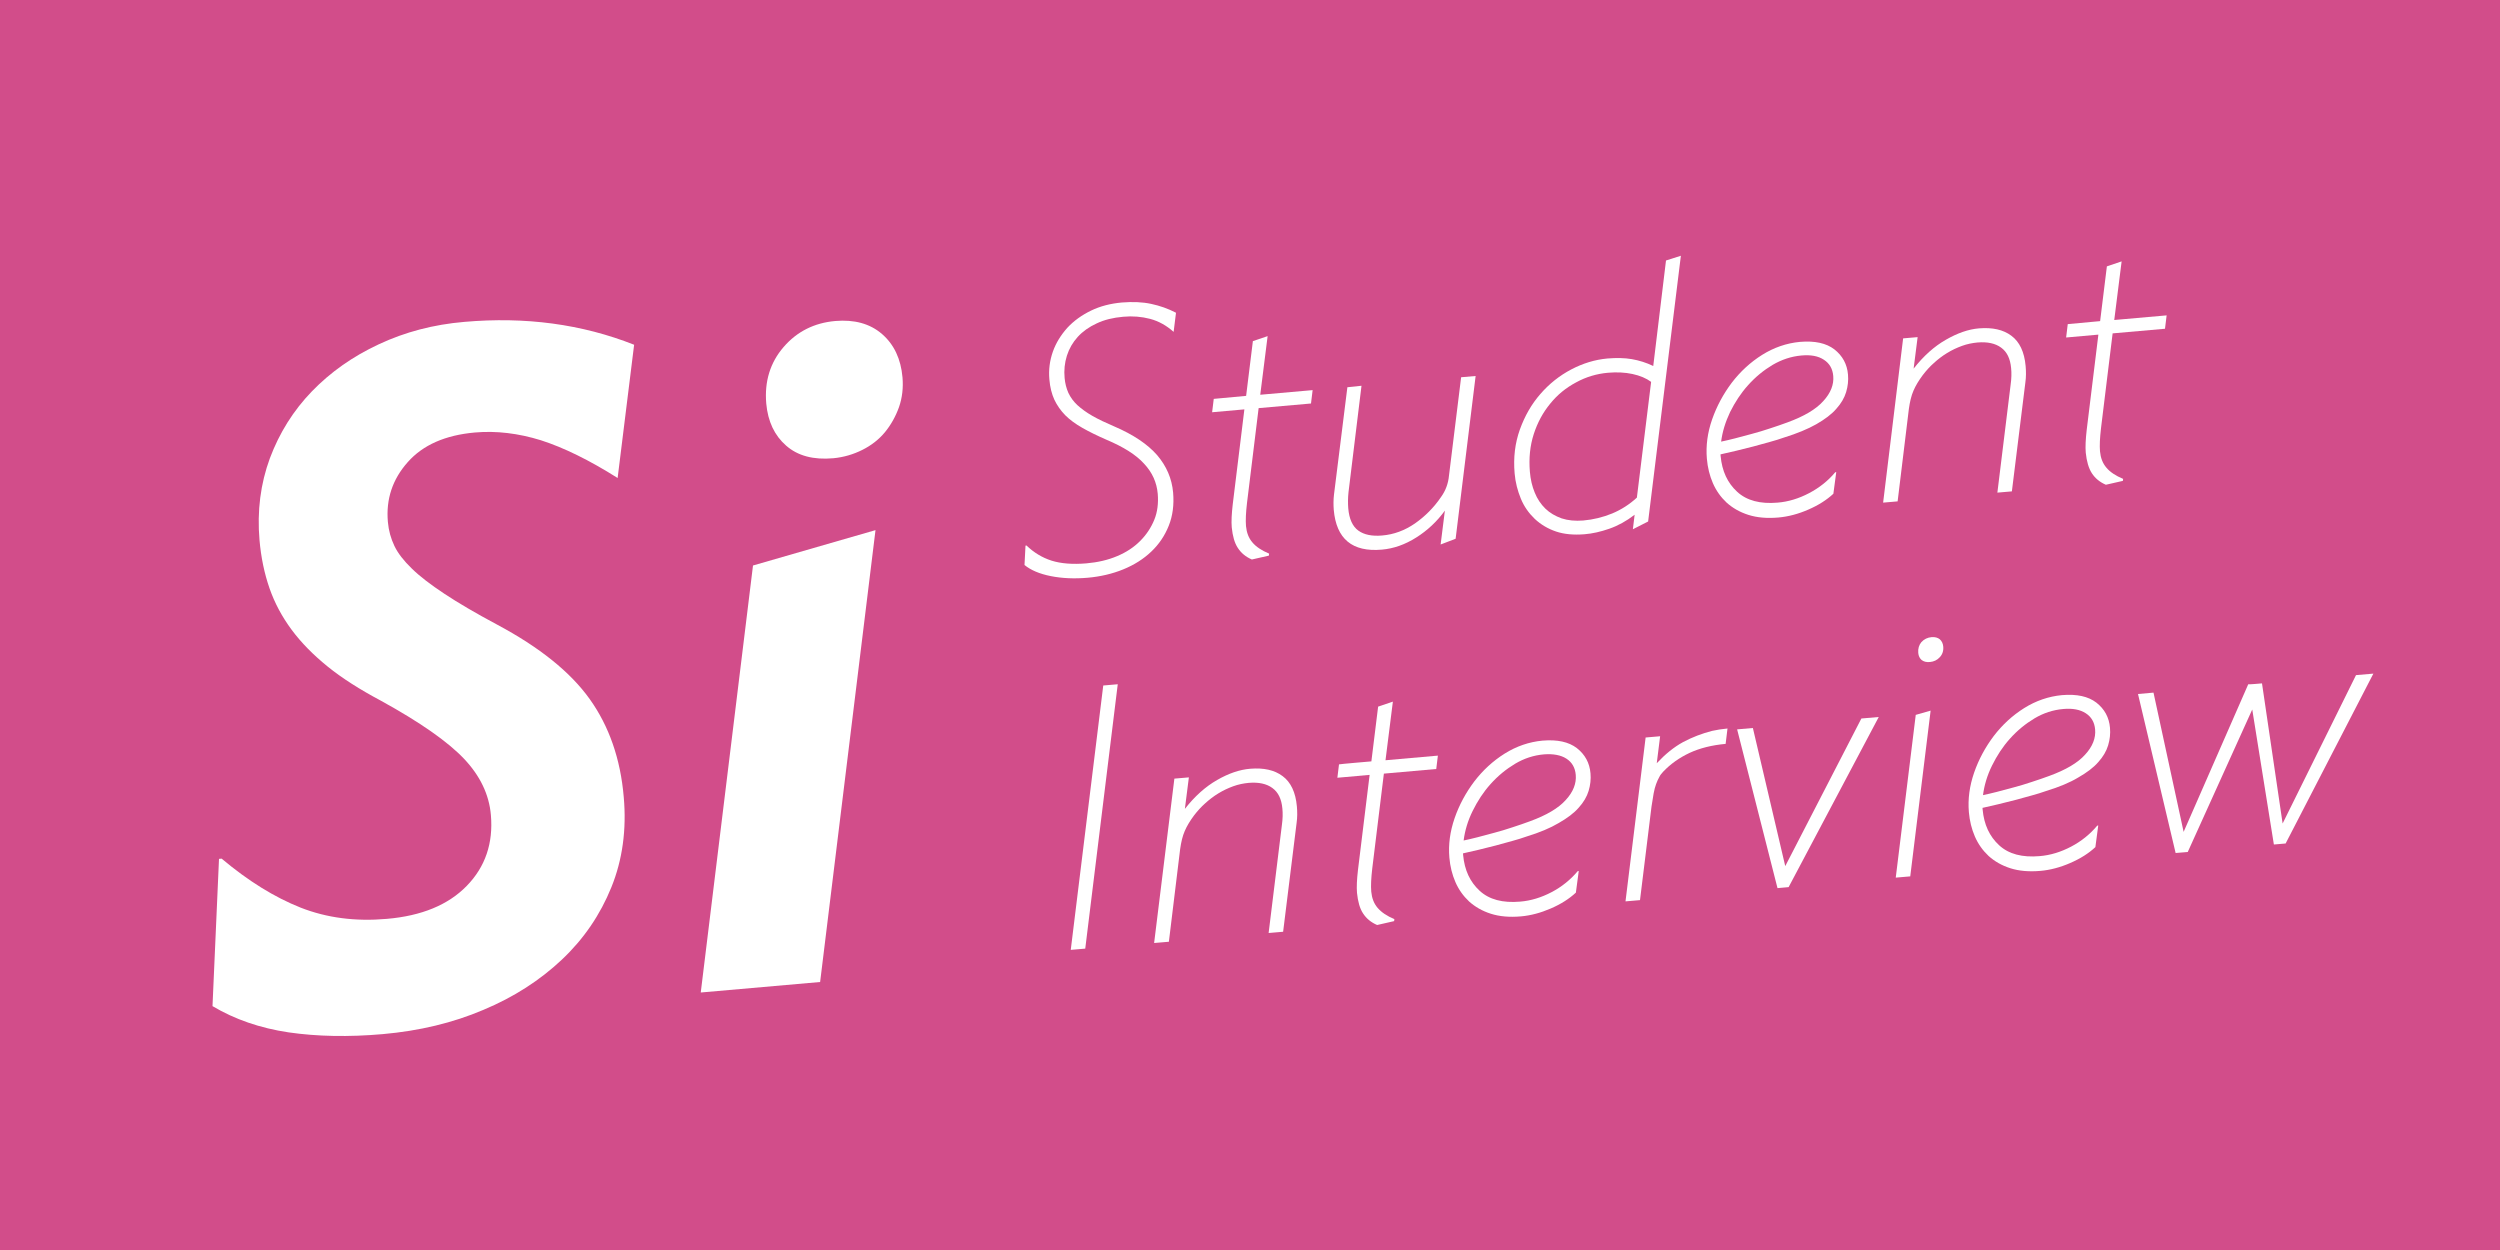
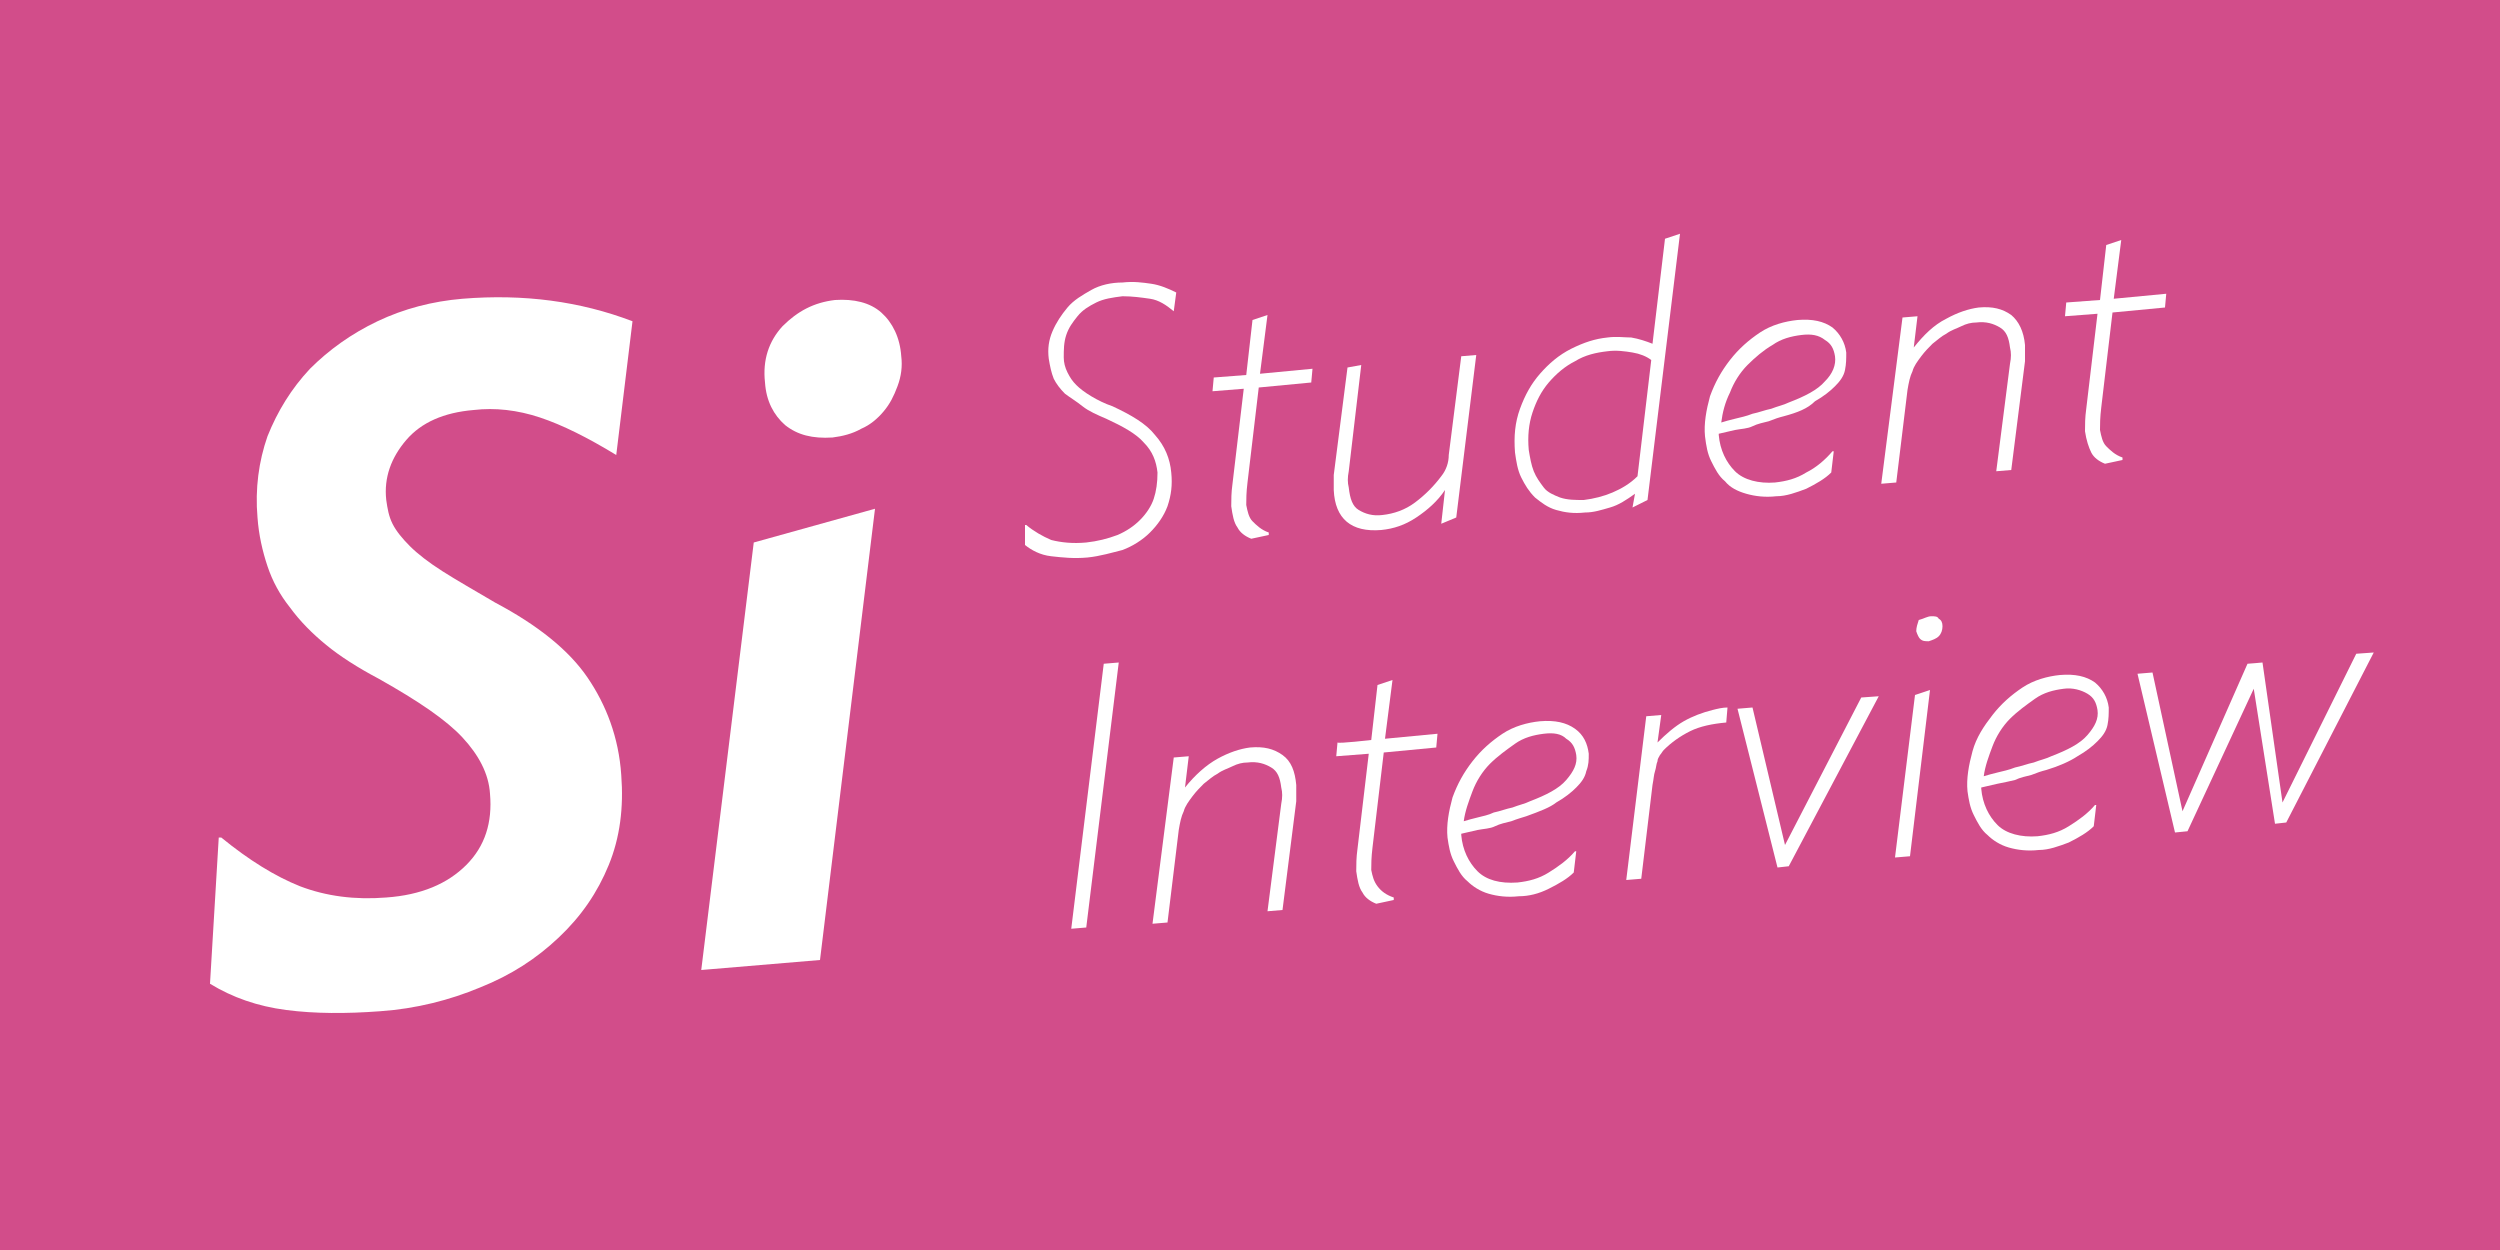
<svg xmlns="http://www.w3.org/2000/svg" version="1.1" id="レイヤー_1" x="0px" y="0px" viewBox="0 0 200 100" style="enable-background:new 0 0 200 100;" xml:space="preserve">
  <style type="text/css">
	.st0{fill:#D24D8A;}
	.st1{fill:#FFFFFF;}
</style>
-   <rect class="st0" width="200" height="100" />
+   <rect y="0" class="st0" width="200" height="100" />
  <g>
-     <path class="st1" d="M24.05,72.61c2.09,0.82,4.38,1.12,6.89,0.9c2.79-0.24,4.92-1.12,6.4-2.64s2.13-3.41,1.93-5.68   c-0.14-1.62-0.86-3.13-2.15-4.49c-1.29-1.36-3.51-2.92-6.66-4.65c-1.67-0.89-3.09-1.79-4.24-2.72s-2.12-1.91-2.89-2.95   c-0.77-1.04-1.36-2.14-1.77-3.32s-0.68-2.47-0.8-3.86c-0.2-2.32,0.08-4.5,0.83-6.54c0.76-2.03,1.88-3.82,3.36-5.35   c1.48-1.53,3.27-2.8,5.36-3.77c2.09-0.98,4.37-1.58,6.84-1.79c4.88-0.43,9.41,0.18,13.58,1.83l-1.32,10.66   c-2.28-1.44-4.33-2.44-6.14-3.02c-1.81-0.56-3.57-0.77-5.28-0.62c-2.37,0.21-4.16,1-5.37,2.37c-1.22,1.37-1.75,2.96-1.59,4.78   c0.06,0.7,0.24,1.33,0.52,1.92c0.28,0.59,0.75,1.19,1.39,1.81c0.64,0.63,1.51,1.29,2.61,2.02c1.1,0.73,2.5,1.55,4.22,2.47   c3.39,1.81,5.86,3.79,7.41,5.96c1.54,2.16,2.46,4.77,2.72,7.84c0.23,2.6-0.1,5.01-0.99,7.21s-2.21,4.14-3.96,5.79   c-1.75,1.65-3.84,3-6.28,4.02c-2.44,1.04-5.12,1.68-8.05,1.94c-2.74,0.24-5.25,0.19-7.53-0.14c-2.28-0.34-4.31-1.04-6.09-2.1   l0.52-11.78l0.21-0.02C19.86,70.48,21.96,71.78,24.05,72.61z" />
-     <path class="st1" d="M70.04,42.41l-4.43,36.15l-9.55,0.84l4.18-34.16L70.04,42.41z M66.82,25.68c1.53-0.13,2.78,0.21,3.74,1.04   s1.51,1.99,1.64,3.47c0.07,0.84-0.02,1.63-0.28,2.38c-0.27,0.75-0.64,1.41-1.12,2c-0.49,0.59-1.09,1.06-1.81,1.42   c-0.72,0.36-1.49,0.59-2.33,0.67c-1.58,0.14-2.84-0.19-3.77-1.01c-0.93-0.81-1.46-1.93-1.59-3.37c-0.15-1.76,0.31-3.27,1.39-4.52   C63.76,26.52,65.14,25.83,66.82,25.68z" />
-   </g>
-   <g>
-     <path class="st1" d="M84.12,44.85c0.76,0.24,1.69,0.31,2.78,0.22c0.92-0.08,1.74-0.27,2.47-0.58c0.74-0.31,1.34-0.71,1.84-1.21   s0.87-1.06,1.13-1.69s0.34-1.34,0.28-2.08c-0.08-0.92-0.44-1.72-1.1-2.42c-0.64-0.71-1.65-1.34-3-1.91   c-0.73-0.32-1.37-0.63-1.93-0.95s-1.01-0.65-1.37-1.01c-0.36-0.37-0.65-0.78-0.87-1.24c-0.21-0.46-0.35-1-0.4-1.63   c-0.07-0.77,0.03-1.51,0.28-2.22s0.65-1.34,1.16-1.91c0.52-0.56,1.15-1.01,1.89-1.37s1.57-0.57,2.47-0.65   c0.86-0.07,1.64-0.04,2.34,0.11s1.36,0.38,1.99,0.71l-0.19,1.53c-0.57-0.51-1.2-0.86-1.88-1.04c-0.68-0.18-1.41-0.24-2.15-0.17   c-0.81,0.07-1.51,0.24-2.12,0.53c-0.61,0.28-1.12,0.64-1.52,1.08s-0.69,0.94-0.87,1.51c-0.18,0.57-0.24,1.17-0.18,1.79   c0.04,0.43,0.14,0.82,0.3,1.18c0.17,0.36,0.41,0.69,0.72,0.98c0.32,0.29,0.71,0.58,1.2,0.86c0.49,0.28,1.06,0.55,1.74,0.84   c1.54,0.66,2.68,1.43,3.44,2.3c0.75,0.88,1.18,1.87,1.28,3c0.08,0.97-0.03,1.85-0.35,2.65c-0.32,0.8-0.78,1.48-1.4,2.07   c-0.62,0.59-1.36,1.06-2.24,1.42c-0.88,0.36-1.84,0.58-2.85,0.67c-1.06,0.09-2.03,0.05-2.94-0.13c-0.91-0.18-1.61-0.48-2.11-0.89   l0.08-1.55l0.08-0.01C82.7,44.2,83.37,44.61,84.12,44.85z" />
-     <path class="st1" d="M99.69,31.67l0.54-4.38l1.18-0.4l-0.59,4.69l4.19-0.37l-0.13,1.07l-4.19,0.37l-0.93,7.59   c-0.09,0.77-0.12,1.39-0.08,1.85c0.05,0.52,0.21,0.95,0.51,1.3c0.29,0.35,0.74,0.65,1.34,0.9l-0.02,0.16l-1.36,0.31   c-0.49-0.21-0.86-0.52-1.12-0.92c-0.27-0.4-0.42-0.96-0.49-1.65c-0.04-0.47-0.01-1.08,0.08-1.85l0.93-7.59l-2.58,0.23l0.13-1.07   L99.69,31.67z" />
-     <path class="st1" d="M108.92,30.86l-1.04,8.52c-0.05,0.46-0.05,0.88-0.02,1.28c0.07,0.86,0.35,1.46,0.81,1.79   c0.46,0.33,1.09,0.46,1.9,0.39c0.94-0.08,1.8-0.4,2.62-0.96c0.8-0.56,1.52-1.27,2.1-2.13c0.36-0.5,0.57-1.07,0.63-1.71l0.97-7.86   l1.16-0.1l-1.6,13.02l-1.2,0.46l0.34-2.71c-0.63,0.87-1.4,1.59-2.29,2.15c-0.9,0.57-1.82,0.89-2.75,0.97   c-2.37,0.21-3.65-0.86-3.85-3.19c-0.03-0.4-0.03-0.8,0.02-1.22l1.07-8.58L108.92,30.86L108.92,30.86z" />
-     <path class="st1" d="M130.77,41.18c-0.66,0.51-1.34,0.88-2.03,1.12c-0.69,0.24-1.35,0.39-1.98,0.44c-0.86,0.07-1.63,0-2.28-0.22   c-0.65-0.22-1.22-0.56-1.7-1.01c-0.47-0.45-0.85-0.98-1.11-1.61s-0.44-1.31-0.5-2.03c-0.11-1.26,0.03-2.42,0.42-3.51   c0.39-1.08,0.93-2.03,1.64-2.84c0.7-0.81,1.53-1.47,2.46-1.96c0.93-0.49,1.9-0.79,2.9-0.88c0.72-0.06,1.37-0.05,1.95,0.05   c0.58,0.1,1.16,0.28,1.72,0.55l1.02-8.44l1.19-0.38l-2.62,21.26l-1.22,0.62L130.77,41.18z M126.66,41.64   c0.81-0.07,1.57-0.26,2.31-0.56c0.74-0.31,1.39-0.73,1.98-1.27l1.14-9.26c-0.39-0.29-0.89-0.5-1.49-0.63   c-0.6-0.13-1.26-0.16-1.96-0.1c-0.9,0.08-1.75,0.33-2.55,0.77c-0.81,0.43-1.5,0.99-2.07,1.7c-0.58,0.7-1.02,1.51-1.32,2.44   c-0.3,0.93-0.4,1.93-0.31,3.01c0.05,0.61,0.18,1.17,0.39,1.67c0.2,0.5,0.49,0.93,0.85,1.28c0.36,0.35,0.8,0.6,1.3,0.78   C125.45,41.64,126.02,41.69,126.66,41.64z" />
-     <path class="st1" d="M142.73,35c-0.35,0.12-0.74,0.25-1.16,0.36c-0.42,0.12-0.86,0.24-1.31,0.36c-0.45,0.12-0.9,0.23-1.36,0.34   c-0.45,0.1-0.88,0.2-1.26,0.29l0.01,0.13c0.11,1.21,0.55,2.15,1.32,2.86c0.77,0.71,1.85,0.99,3.24,0.87   c0.86-0.07,1.7-0.33,2.52-0.76c0.82-0.43,1.52-0.99,2.09-1.67l0.08-0.01l-0.23,1.73c-0.54,0.5-1.2,0.92-2.01,1.27   c-0.8,0.35-1.6,0.56-2.38,0.63c-0.92,0.08-1.72,0.01-2.41-0.21s-1.26-0.55-1.74-0.98c-0.47-0.44-0.84-0.96-1.1-1.56   c-0.26-0.6-0.42-1.25-0.48-1.95c-0.09-1.04,0.05-2.09,0.42-3.15c0.37-1.06,0.9-2.04,1.57-2.93c0.68-0.89,1.49-1.64,2.43-2.23   c0.94-0.59,1.96-0.94,3.03-1.04c1.19-0.1,2.1,0.1,2.75,0.6c0.65,0.51,1.02,1.18,1.09,2.02c0.04,0.47-0.01,0.93-0.15,1.4   c-0.14,0.46-0.4,0.91-0.79,1.34c-0.38,0.44-0.92,0.84-1.6,1.23C144.63,34.32,143.76,34.68,142.73,35z M144.11,28.44   c-0.81,0.07-1.58,0.33-2.3,0.75c-0.72,0.43-1.38,0.97-1.96,1.62c-0.58,0.64-1.05,1.37-1.44,2.15c-0.38,0.8-0.62,1.58-0.72,2.37   c0.32-0.07,0.69-0.15,1.11-0.26c0.42-0.11,0.87-0.23,1.35-0.36c0.48-0.13,0.96-0.27,1.46-0.44c0.49-0.16,0.96-0.32,1.39-0.48   c1.31-0.48,2.27-1.04,2.86-1.7c0.6-0.65,0.86-1.33,0.8-2.01c-0.05-0.58-0.3-1.01-0.75-1.3C145.46,28.48,144.86,28.37,144.11,28.44z   " />
-     <path class="st1" d="M152.25,27.07l1.16-0.1l-0.32,2.52c0.79-1.01,1.65-1.78,2.58-2.31c0.92-0.53,1.8-0.84,2.64-0.91   c1.08-0.09,1.95,0.1,2.6,0.59c0.65,0.48,1.04,1.29,1.14,2.42c0.04,0.45,0.04,0.88-0.02,1.31l-1.08,8.72l-1.16,0.1l1.06-8.63   c0.07-0.5,0.08-0.94,0.04-1.33c-0.07-0.76-0.33-1.3-0.8-1.64c-0.46-0.34-1.1-0.48-1.9-0.41c-0.41,0.04-0.82,0.12-1.23,0.27   s-0.8,0.33-1.19,0.57c-0.38,0.23-0.73,0.5-1.06,0.8c-0.34,0.3-0.63,0.63-0.89,0.97c-0.32,0.43-0.57,0.84-0.74,1.24   c-0.18,0.41-0.29,0.89-0.37,1.46l-0.9,7.4l-1.16,0.1L152.25,27.07z" />
-     <path class="st1" d="M168.01,25.69l0.54-4.38l1.18-0.4l-0.59,4.69l4.19-0.37l-0.13,1.07l-4.19,0.37l-0.93,7.59   c-0.09,0.77-0.12,1.39-0.08,1.85c0.05,0.52,0.21,0.95,0.51,1.3c0.29,0.35,0.74,0.65,1.34,0.9l-0.02,0.16l-1.36,0.31   c-0.49-0.21-0.86-0.52-1.12-0.92s-0.42-0.96-0.49-1.65c-0.04-0.47-0.01-1.08,0.08-1.85l0.93-7.59l-2.58,0.23l0.13-1.07   L168.01,25.69z" />
-     <path class="st1" d="M85.66,75.99l2.6-21.15l1.16-0.1l-2.6,21.15L85.66,75.99z" />
-     <path class="st1" d="M93.95,62.29l1.16-0.1l-0.32,2.52c0.79-1.01,1.65-1.78,2.58-2.31c0.92-0.53,1.8-0.83,2.64-0.9   c1.08-0.09,1.95,0.1,2.6,0.59c0.65,0.48,1.04,1.29,1.14,2.42c0.04,0.45,0.04,0.88-0.02,1.31l-1.08,8.72l-1.16,0.1l1.06-8.63   c0.07-0.5,0.08-0.94,0.04-1.33c-0.07-0.76-0.33-1.3-0.8-1.64c-0.46-0.34-1.1-0.48-1.9-0.41c-0.41,0.04-0.82,0.12-1.23,0.27   c-0.41,0.15-0.8,0.33-1.19,0.57c-0.38,0.23-0.73,0.5-1.06,0.8c-0.34,0.3-0.63,0.63-0.89,0.97c-0.32,0.43-0.57,0.84-0.74,1.24   c-0.18,0.41-0.29,0.89-0.37,1.46l-0.9,7.4l-1.18,0.1L93.95,62.29z" />
-     <path class="st1" d="M109.71,60.91l0.54-4.38l1.18-0.4l-0.59,4.69l4.19-0.37l-0.13,1.07l-4.19,0.37l-0.93,7.59   c-0.09,0.77-0.12,1.39-0.08,1.85c0.05,0.52,0.21,0.95,0.51,1.3s0.74,0.65,1.34,0.9l-0.02,0.16l-1.36,0.31   c-0.49-0.21-0.86-0.52-1.12-0.92c-0.27-0.4-0.42-0.96-0.49-1.65c-0.04-0.47-0.01-1.08,0.08-1.85l0.93-7.59l-2.58,0.23l0.13-1.07   C107.12,61.13,109.71,60.91,109.71,60.91z" />
-     <path class="st1" d="M122.13,66.92c-0.35,0.12-0.74,0.25-1.16,0.36c-0.42,0.12-0.86,0.24-1.31,0.36c-0.45,0.12-0.9,0.23-1.36,0.34   c-0.45,0.1-0.88,0.2-1.26,0.29l0.01,0.13c0.11,1.21,0.55,2.15,1.32,2.86s1.85,0.99,3.24,0.87c0.86-0.07,1.7-0.33,2.52-0.76   c0.82-0.43,1.52-1,2.09-1.68l0.08-0.01l-0.23,1.73c-0.54,0.5-1.2,0.92-2.01,1.27s-1.6,0.56-2.38,0.63   c-0.92,0.08-1.72,0.01-2.41-0.21c-0.69-0.22-1.26-0.55-1.74-0.98c-0.47-0.44-0.84-0.96-1.1-1.56s-0.42-1.25-0.48-1.95   c-0.09-1.04,0.05-2.09,0.42-3.16c0.37-1.07,0.9-2.04,1.57-2.93c0.68-0.89,1.49-1.64,2.43-2.23c0.94-0.59,1.96-0.94,3.03-1.04   c1.19-0.1,2.1,0.1,2.75,0.6c0.65,0.51,1.02,1.18,1.09,2.02c0.04,0.47-0.01,0.93-0.15,1.4c-0.14,0.46-0.4,0.91-0.79,1.34   c-0.38,0.44-0.92,0.84-1.6,1.23C124.03,66.24,123.17,66.6,122.13,66.92z M123.51,60.35c-0.81,0.07-1.58,0.32-2.3,0.75   s-1.38,0.97-1.96,1.62c-0.58,0.64-1.05,1.37-1.44,2.16s-0.62,1.58-0.72,2.36c0.32-0.07,0.69-0.15,1.11-0.26   c0.42-0.11,0.87-0.23,1.35-0.36c0.48-0.13,0.96-0.27,1.46-0.44c0.49-0.16,0.96-0.32,1.39-0.48c1.31-0.48,2.27-1.04,2.86-1.7   c0.6-0.65,0.86-1.33,0.8-2.01c-0.05-0.58-0.3-1.01-0.75-1.3C124.88,60.41,124.26,60.29,123.51,60.35z" />
-     <path class="st1" d="M138.05,59.51c-1.1,0.1-2.06,0.34-2.88,0.72c-0.83,0.39-1.53,0.89-2.11,1.5c-0.13,0.14-0.25,0.28-0.32,0.44   c-0.09,0.15-0.17,0.34-0.25,0.55c-0.08,0.22-0.15,0.47-0.2,0.76c-0.05,0.3-0.11,0.64-0.17,1.05l-0.92,7.48l-1.16,0.1L131.65,59   l1.16-0.1l-0.27,2.16c0.68-0.73,1.37-1.29,2.1-1.69c0.73-0.39,1.51-0.69,2.33-0.9c0.37-0.08,0.78-0.15,1.23-0.19L138.05,59.51z" />
-     <path class="st1" d="M140.23,58.24l2.59,11.05l6.09-11.81l1.39-0.12l-7.21,13.61l-0.89,0.08l-3.23-12.7   C138.99,58.35,140.23,58.24,140.23,58.24z" />
-     <path class="st1" d="M154.45,56.85l-1.63,13.26l-1.16,0.1l1.6-13.02L154.45,56.85z M154.53,50.97c0.27-0.02,0.49,0.04,0.65,0.17   c0.16,0.14,0.26,0.34,0.28,0.59c0.03,0.34-0.07,0.63-0.28,0.85c-0.21,0.23-0.47,0.35-0.78,0.38c-0.29,0.03-0.5-0.03-0.67-0.16   c-0.15-0.13-0.25-0.32-0.27-0.57c-0.03-0.34,0.06-0.63,0.25-0.86C153.93,51.13,154.2,51,154.53,50.97z" />
-     <path class="st1" d="M163.69,63.28c-0.35,0.12-0.74,0.25-1.16,0.36c-0.42,0.12-0.86,0.24-1.31,0.36c-0.45,0.12-0.9,0.23-1.36,0.34   c-0.45,0.1-0.88,0.2-1.26,0.29l0.01,0.13c0.11,1.21,0.55,2.15,1.32,2.86s1.85,0.99,3.24,0.87c0.86-0.07,1.7-0.33,2.52-0.76   c0.82-0.43,1.52-1,2.09-1.68l0.08-0.01l-0.23,1.73c-0.54,0.5-1.2,0.92-2.01,1.27c-0.8,0.35-1.6,0.56-2.38,0.63   c-0.92,0.08-1.72,0.01-2.41-0.21c-0.69-0.22-1.26-0.55-1.74-0.98c-0.47-0.44-0.84-0.96-1.1-1.56c-0.26-0.6-0.42-1.25-0.48-1.95   c-0.09-1.04,0.05-2.09,0.42-3.16c0.37-1.07,0.9-2.04,1.57-2.93c0.68-0.89,1.49-1.64,2.43-2.23c0.94-0.59,1.96-0.94,3.03-1.04   c1.19-0.1,2.1,0.1,2.75,0.6c0.65,0.51,1.02,1.18,1.09,2.02c0.04,0.47-0.01,0.93-0.15,1.4c-0.14,0.46-0.4,0.91-0.79,1.34   c-0.38,0.44-0.92,0.84-1.6,1.23C165.58,62.61,164.73,62.96,163.69,63.28z M165.06,56.72c-0.81,0.07-1.58,0.32-2.3,0.75   c-0.72,0.43-1.38,0.97-1.96,1.62c-0.58,0.64-1.05,1.37-1.44,2.16s-0.62,1.58-0.72,2.36c0.32-0.07,0.69-0.15,1.11-0.26   s0.87-0.23,1.35-0.36c0.48-0.13,0.96-0.27,1.46-0.44c0.49-0.16,0.96-0.32,1.39-0.48c1.31-0.48,2.27-1.04,2.86-1.7   c0.6-0.65,0.86-1.33,0.8-2.01c-0.05-0.58-0.3-1.01-0.75-1.3S165.82,56.65,165.06,56.72z" />
-     <path class="st1" d="M180.96,54.67l1.65,11.21l5.87-11.87l1.39-0.12l-7.02,13.59l-0.94,0.08l-1.73-10.8l-5.16,11.4l-0.97,0.08   l-3.01-12.72l1.24-0.11l2.41,11.14l5.17-11.81C179.87,54.77,180.96,54.67,180.96,54.67z" />
+     <g>
+       <path class="st1" d="M24,70.9c2.1,0.8,4.4,1.1,6.9,0.9c2.8-0.2,4.9-1.1,6.4-2.6s2.1-3.4,1.9-5.7c-0.1-1.6-0.9-3.1-2.2-4.5    c-1.3-1.4-3.5-2.9-6.7-4.7c-1.7-0.9-3.1-1.8-4.2-2.7s-2.1-1.9-2.9-3c-0.8-1-1.4-2.1-1.8-3.3s-0.7-2.5-0.8-3.9    c-0.2-2.3,0.1-4.5,0.8-6.5c0.8-2,1.9-3.8,3.4-5.4c1.5-1.5,3.3-2.8,5.4-3.8c2.1-1,4.4-1.6,6.8-1.8c4.9-0.4,9.4,0.2,13.6,1.8    l-1.3,10.7c-2.3-1.4-4.3-2.4-6.1-3c-1.8-0.6-3.6-0.8-5.3-0.6c-2.4,0.2-4.2,1-5.4,2.4c-1.2,1.4-1.8,3-1.6,4.8    c0.1,0.7,0.2,1.3,0.5,1.9c0.3,0.6,0.8,1.2,1.4,1.8c0.6,0.6,1.5,1.3,2.6,2c1.1,0.7,2.5,1.5,4.2,2.5c3.4,1.8,5.9,3.8,7.4,6    c1.5,2.2,2.5,4.8,2.7,7.8c0.2,2.6-0.1,5-1,7.2s-2.2,4.1-4,5.8s-3.8,3-6.3,4c-2.4,1-5.1,1.7-8,1.9c-2.7,0.2-5.2,0.2-7.5-0.1    c-2.3-0.3-4.3-1-6.1-2.1L17.5,67l0.2,0C19.9,68.8,22,70.1,24,70.9z" />
+       <path class="st1" d="M70,40.7l-4.4,36.1l-9.5,0.8l4.2-34.2L70,40.7z M66.8,24c1.5-0.1,2.8,0.2,3.7,1s1.5,2,1.6,3.5    c0.1,0.8,0,1.6-0.3,2.4c-0.3,0.8-0.6,1.4-1.1,2c-0.5,0.6-1.1,1.1-1.8,1.4c-0.7,0.4-1.5,0.6-2.3,0.7c-1.6,0.1-2.8-0.2-3.8-1    c-0.9-0.8-1.5-1.9-1.6-3.4c-0.2-1.8,0.3-3.3,1.4-4.5C63.8,24.9,65.1,24.2,66.8,24z" />
+     </g>
+     <g>
+       <path class="st1" d="M84.1,43.2c0.8,0.2,1.7,0.3,2.8,0.2c0.9-0.1,1.7-0.3,2.5-0.6c0.7-0.3,1.3-0.7,1.8-1.2s0.9-1.1,1.1-1.7    s0.3-1.3,0.3-2.1c-0.1-0.9-0.4-1.7-1.1-2.4c-0.6-0.7-1.7-1.3-3-1.9c-0.7-0.3-1.4-0.6-1.9-1s-1-0.7-1.4-1c-0.4-0.4-0.7-0.8-0.9-1.2    c-0.2-0.5-0.3-1-0.4-1.6c-0.1-0.8,0-1.5,0.3-2.2s0.7-1.3,1.2-1.9c0.5-0.6,1.2-1,1.9-1.4s1.6-0.6,2.5-0.6c0.9-0.1,1.6,0,2.3,0.1    s1.4,0.4,2,0.7l-0.2,1.5c-0.6-0.5-1.2-0.9-1.9-1s-1.4-0.2-2.2-0.2c-0.8,0.1-1.5,0.2-2.1,0.5c-0.6,0.3-1.1,0.6-1.5,1.1    s-0.7,0.9-0.9,1.5s-0.2,1.2-0.2,1.8c0,0.4,0.1,0.8,0.3,1.2c0.2,0.4,0.4,0.7,0.7,1c0.3,0.3,0.7,0.6,1.2,0.9s1.1,0.6,1.7,0.8    c1.5,0.7,2.7,1.4,3.4,2.3c0.8,0.9,1.2,1.9,1.3,3c0.1,1,0,1.8-0.3,2.7c-0.3,0.8-0.8,1.5-1.4,2.1s-1.4,1.1-2.2,1.4    C89,44.2,88,44.5,87,44.6c-1.1,0.1-2,0-2.9-0.1s-1.6-0.5-2.1-0.9L82,42l0.1,0C82.7,42.5,83.4,42.9,84.1,43.2z" />
+       <path class="st1" d="M99.7,30l0.5-4.4l1.2-0.4l-0.6,4.7l4.2-0.4l-0.1,1.1l-4.2,0.4l-0.9,7.6c-0.1,0.8-0.1,1.4-0.1,1.8    c0.1,0.5,0.2,1,0.5,1.3c0.3,0.3,0.7,0.7,1.3,0.9l0,0.2l-1.4,0.3c-0.5-0.2-0.9-0.5-1.1-0.9c-0.3-0.4-0.4-1-0.5-1.7    c0-0.5,0-1.1,0.1-1.8l0.9-7.6L97,31.3l0.1-1.1L99.7,30z" />
+       <path class="st1" d="M108.9,29.2l-1,8.5c-0.1,0.5-0.1,0.9,0,1.3c0.1,0.9,0.3,1.5,0.8,1.8s1.1,0.5,1.9,0.4c0.9-0.1,1.8-0.4,2.6-1    c0.8-0.6,1.5-1.3,2.1-2.1c0.4-0.5,0.6-1.1,0.6-1.7l1-7.9l1.2-0.1l-1.6,13l-1.2,0.5l0.3-2.7c-0.6,0.9-1.4,1.6-2.3,2.2    c-0.9,0.6-1.8,0.9-2.8,1c-2.4,0.2-3.7-0.9-3.8-3.2c0-0.4,0-0.8,0-1.2l1.1-8.6L108.9,29.2L108.9,29.2z" />
+       <path class="st1" d="M130.8,39.5c-0.7,0.5-1.3,0.9-2,1.1c-0.7,0.2-1.3,0.4-2,0.4c-0.9,0.1-1.6,0-2.3-0.2s-1.2-0.6-1.7-1    c-0.5-0.5-0.8-1-1.1-1.6s-0.4-1.3-0.5-2c-0.1-1.3,0-2.4,0.4-3.5c0.4-1.1,0.9-2,1.6-2.8c0.7-0.8,1.5-1.5,2.5-2s1.9-0.8,2.9-0.9    c0.7-0.1,1.4,0,1.9,0c0.6,0.1,1.2,0.3,1.7,0.5l1-8.4l1.2-0.4l-2.6,21.3l-1.2,0.6L130.8,39.5z M126.7,40c0.8-0.1,1.6-0.3,2.3-0.6    c0.7-0.3,1.4-0.7,2-1.3l1.1-9.3c-0.4-0.3-0.9-0.5-1.5-0.6s-1.3-0.2-2-0.1c-0.9,0.1-1.8,0.3-2.6,0.8c-0.8,0.4-1.5,1-2.1,1.7    c-0.6,0.7-1,1.5-1.3,2.4s-0.4,1.9-0.3,3c0.1,0.6,0.2,1.2,0.4,1.7c0.2,0.5,0.5,0.9,0.8,1.3s0.8,0.6,1.3,0.8    C125.4,40,126,40,126.7,40z" />
+       <path class="st1" d="M142.7,33.3c-0.4,0.1-0.7,0.2-1.2,0.4c-0.4,0.1-0.9,0.2-1.3,0.4s-0.9,0.2-1.4,0.3c-0.4,0.1-0.9,0.2-1.3,0.3    l0,0.1c0.1,1.2,0.6,2.2,1.3,2.9s1.9,1,3.2,0.9c0.9-0.1,1.7-0.3,2.5-0.8c0.8-0.4,1.5-1,2.1-1.7l0.1,0l-0.2,1.7    c-0.5,0.5-1.2,0.9-2,1.3c-0.8,0.3-1.6,0.6-2.4,0.6c-0.9,0.1-1.7,0-2.4-0.2s-1.3-0.5-1.7-1c-0.5-0.4-0.8-1-1.1-1.6    c-0.3-0.6-0.4-1.2-0.5-2c-0.1-1,0.1-2.1,0.4-3.2c0.4-1.1,0.9-2,1.6-2.9c0.7-0.9,1.5-1.6,2.4-2.2c0.9-0.6,2-0.9,3-1    c1.2-0.1,2.1,0.1,2.8,0.6c0.6,0.5,1,1.2,1.1,2c0,0.5,0,0.9-0.1,1.4c-0.1,0.5-0.4,0.9-0.8,1.3c-0.4,0.4-0.9,0.8-1.6,1.2    C144.6,32.7,143.8,33,142.7,33.3z M144.1,26.8c-0.8,0.1-1.6,0.3-2.3,0.8c-0.7,0.4-1.4,1-2,1.6c-0.6,0.6-1.1,1.4-1.4,2.2    c-0.4,0.8-0.6,1.6-0.7,2.4c0.3-0.1,0.7-0.2,1.1-0.3c0.4-0.1,0.9-0.2,1.4-0.4c0.5-0.1,1-0.3,1.5-0.4c0.5-0.2,1-0.3,1.4-0.5    c1.3-0.5,2.3-1,2.9-1.7c0.6-0.6,0.9-1.3,0.8-2c-0.1-0.6-0.3-1-0.8-1.3C145.5,26.8,144.9,26.7,144.1,26.8z" />
+       <path class="st1" d="M152.2,25.4l1.2-0.1l-0.3,2.5c0.8-1,1.6-1.8,2.6-2.3c0.9-0.5,1.8-0.8,2.6-0.9c1.1-0.1,1.9,0.1,2.6,0.6    c0.6,0.5,1,1.3,1.1,2.4c0,0.5,0,0.9,0,1.3l-1.1,8.7l-1.2,0.1l1.1-8.6c0.1-0.5,0.1-0.9,0-1.3c-0.1-0.8-0.3-1.3-0.8-1.6    c-0.5-0.3-1.1-0.5-1.9-0.4c-0.4,0-0.8,0.1-1.2,0.3s-0.8,0.3-1.2,0.6c-0.4,0.2-0.7,0.5-1.1,0.8c-0.3,0.3-0.6,0.6-0.9,1    c-0.3,0.4-0.6,0.8-0.7,1.2c-0.2,0.4-0.3,0.9-0.4,1.5l-0.9,7.4l-1.2,0.1L152.2,25.4z" />
+       <path class="st1" d="M168,24l0.5-4.4l1.2-0.4l-0.6,4.7l4.2-0.4l-0.1,1.1L169,25l-0.9,7.6c-0.1,0.8-0.1,1.4-0.1,1.8    c0.1,0.5,0.2,1,0.5,1.3c0.3,0.3,0.7,0.7,1.3,0.9l0,0.2l-1.4,0.3c-0.5-0.2-0.9-0.5-1.1-0.9s-0.4-1-0.5-1.7c0-0.5,0-1.1,0.1-1.8    l0.9-7.6l-2.6,0.2l0.1-1.1L168,24z" />
+       <path class="st1" d="M85.7,74.3l2.6-21.2l1.2-0.1l-2.6,21.2L85.7,74.3z" />
+       <path class="st1" d="M93.9,60.6l1.2-0.1L94.8,63c0.8-1,1.7-1.8,2.6-2.3c0.9-0.5,1.8-0.8,2.6-0.9c1.1-0.1,1.9,0.1,2.6,0.6    c0.7,0.5,1,1.3,1.1,2.4c0,0.4,0,0.9,0,1.3l-1.1,8.7l-1.2,0.1l1.1-8.6c0.1-0.5,0.1-0.9,0-1.3c-0.1-0.8-0.3-1.3-0.8-1.6    c-0.5-0.3-1.1-0.5-1.9-0.4c-0.4,0-0.8,0.1-1.2,0.3s-0.8,0.3-1.2,0.6c-0.4,0.2-0.7,0.5-1.1,0.8c-0.3,0.3-0.6,0.6-0.9,1    c-0.3,0.4-0.6,0.8-0.7,1.2c-0.2,0.4-0.3,0.9-0.4,1.5l-0.9,7.4l-1.2,0.1L93.9,60.6z" />
+       <path class="st1" d="M109.7,59.2l0.5-4.4l1.2-0.4l-0.6,4.7l4.2-0.4l-0.1,1.1l-4.2,0.4l-0.9,7.6c-0.1,0.8-0.1,1.4-0.1,1.8    c0.1,0.5,0.2,0.9,0.5,1.3s0.7,0.7,1.3,0.9l0,0.2l-1.4,0.3c-0.5-0.2-0.9-0.5-1.1-0.9c-0.3-0.4-0.4-1-0.5-1.7c0-0.5,0-1.1,0.1-1.8    l0.9-7.6l-2.6,0.2l0.1-1.1C107.1,59.5,109.7,59.2,109.7,59.2z" />
+       <path class="st1" d="M122.1,65.3c-0.3,0.1-0.7,0.2-1.2,0.4c-0.4,0.1-0.9,0.2-1.3,0.4s-0.9,0.2-1.4,0.3c-0.4,0.1-0.9,0.2-1.3,0.3    l0,0.1c0.1,1.2,0.6,2.2,1.3,2.9s1.8,1,3.2,0.9c0.9-0.1,1.7-0.3,2.5-0.8s1.5-1,2.1-1.7l0.1,0l-0.2,1.7c-0.5,0.5-1.2,0.9-2,1.3    s-1.6,0.6-2.4,0.6c-0.9,0.1-1.7,0-2.4-0.2s-1.3-0.6-1.7-1c-0.5-0.4-0.8-1-1.1-1.6s-0.4-1.2-0.5-1.9c-0.1-1,0.1-2.1,0.4-3.2    c0.4-1.1,0.9-2,1.6-2.9c0.7-0.9,1.5-1.6,2.4-2.2s2-0.9,3-1c1.2-0.1,2.1,0.1,2.8,0.6c0.7,0.5,1,1.2,1.1,2c0,0.5,0,0.9-0.2,1.4    c-0.1,0.5-0.4,0.9-0.8,1.3c-0.4,0.4-0.9,0.8-1.6,1.2C124,64.6,123.2,64.9,122.1,65.3z M123.5,58.7c-0.8,0.1-1.6,0.3-2.3,0.8    s-1.4,1-2,1.6c-0.6,0.6-1.1,1.4-1.4,2.2s-0.6,1.6-0.7,2.4c0.3-0.1,0.7-0.2,1.1-0.3s0.9-0.2,1.3-0.4c0.5-0.1,1-0.3,1.5-0.4    c0.5-0.2,1-0.3,1.4-0.5c1.3-0.5,2.3-1,2.9-1.7c0.6-0.7,0.9-1.3,0.8-2c-0.1-0.6-0.3-1-0.8-1.3C124.9,58.7,124.3,58.6,123.5,58.7z" />
+       <path class="st1" d="M138.1,57.8c-1.1,0.1-2.1,0.3-2.9,0.7c-0.8,0.4-1.5,0.9-2.1,1.5c-0.1,0.1-0.2,0.3-0.3,0.4    c-0.1,0.2-0.2,0.3-0.2,0.5c-0.1,0.2-0.1,0.5-0.2,0.8c-0.1,0.3-0.1,0.6-0.2,1.1l-0.9,7.5l-1.2,0.1l1.6-13.1l1.2-0.1l-0.3,2.2    c0.7-0.7,1.4-1.3,2.1-1.7c0.7-0.4,1.5-0.7,2.3-0.9c0.4-0.1,0.8-0.2,1.2-0.2L138.1,57.8z" />
+       <path class="st1" d="M140.2,56.6l2.6,11l6.1-11.8l1.4-0.1l-7.2,13.6l-0.9,0.1L139,56.7C139,56.7,140.2,56.6,140.2,56.6z" />
+       <path class="st1" d="M154.4,55.2l-1.6,13.3l-1.2,0.1l1.6-13L154.4,55.2z M154.5,49.3c0.3,0,0.5,0,0.6,0.2c0.2,0.1,0.3,0.3,0.3,0.6    c0,0.3-0.1,0.6-0.3,0.8c-0.2,0.2-0.5,0.3-0.8,0.4c-0.3,0-0.5,0-0.7-0.2c-0.1-0.1-0.2-0.3-0.3-0.6c0-0.3,0.1-0.6,0.2-0.9    C153.9,49.5,154.2,49.3,154.5,49.3z" />
+       <path class="st1" d="M163.7,61.6c-0.4,0.1-0.7,0.2-1.2,0.4c-0.4,0.1-0.9,0.2-1.3,0.4c-0.4,0.1-0.9,0.2-1.4,0.3    c-0.4,0.1-0.9,0.2-1.3,0.3l0,0.1c0.1,1.2,0.6,2.2,1.3,2.9s1.9,1,3.2,0.9c0.9-0.1,1.7-0.3,2.5-0.8s1.5-1,2.1-1.7l0.1,0l-0.2,1.7    c-0.5,0.5-1.2,0.9-2,1.3c-0.8,0.3-1.6,0.6-2.4,0.6c-0.9,0.1-1.7,0-2.4-0.2s-1.3-0.6-1.7-1c-0.5-0.4-0.8-1-1.1-1.6    c-0.3-0.6-0.4-1.2-0.5-1.9c-0.1-1,0.1-2.1,0.4-3.2s0.9-2,1.6-2.9c0.7-0.9,1.5-1.6,2.4-2.2c0.9-0.6,2-0.9,3-1    c1.2-0.1,2.1,0.1,2.8,0.6c0.6,0.5,1,1.2,1.1,2c0,0.5,0,0.9-0.1,1.4c-0.1,0.5-0.4,0.9-0.8,1.3c-0.4,0.4-0.9,0.8-1.6,1.2    C165.6,60.9,164.7,61.3,163.7,61.6z M165.1,55.1c-0.8,0.1-1.6,0.3-2.3,0.8s-1.4,1-2,1.6c-0.6,0.6-1.1,1.4-1.4,2.2    s-0.6,1.6-0.7,2.4c0.3-0.1,0.7-0.2,1.1-0.3s0.9-0.2,1.4-0.4c0.5-0.1,1-0.3,1.5-0.4c0.5-0.2,1-0.3,1.4-0.5c1.3-0.5,2.3-1,2.9-1.7    c0.6-0.7,0.9-1.3,0.8-2c-0.1-0.6-0.3-1-0.8-1.3S165.8,55,165.1,55.1z" />
+       <path class="st1" d="M181,53l1.6,11.2l5.9-11.9l1.4-0.1l-7,13.6l-0.9,0.1l-1.7-10.8L175,66.5l-1,0.1l-3-12.7l1.2-0.1l2.4,11.1    l5.2-11.8C179.9,53.1,181,53,181,53z" />
+     </g>
  </g>
</svg>
